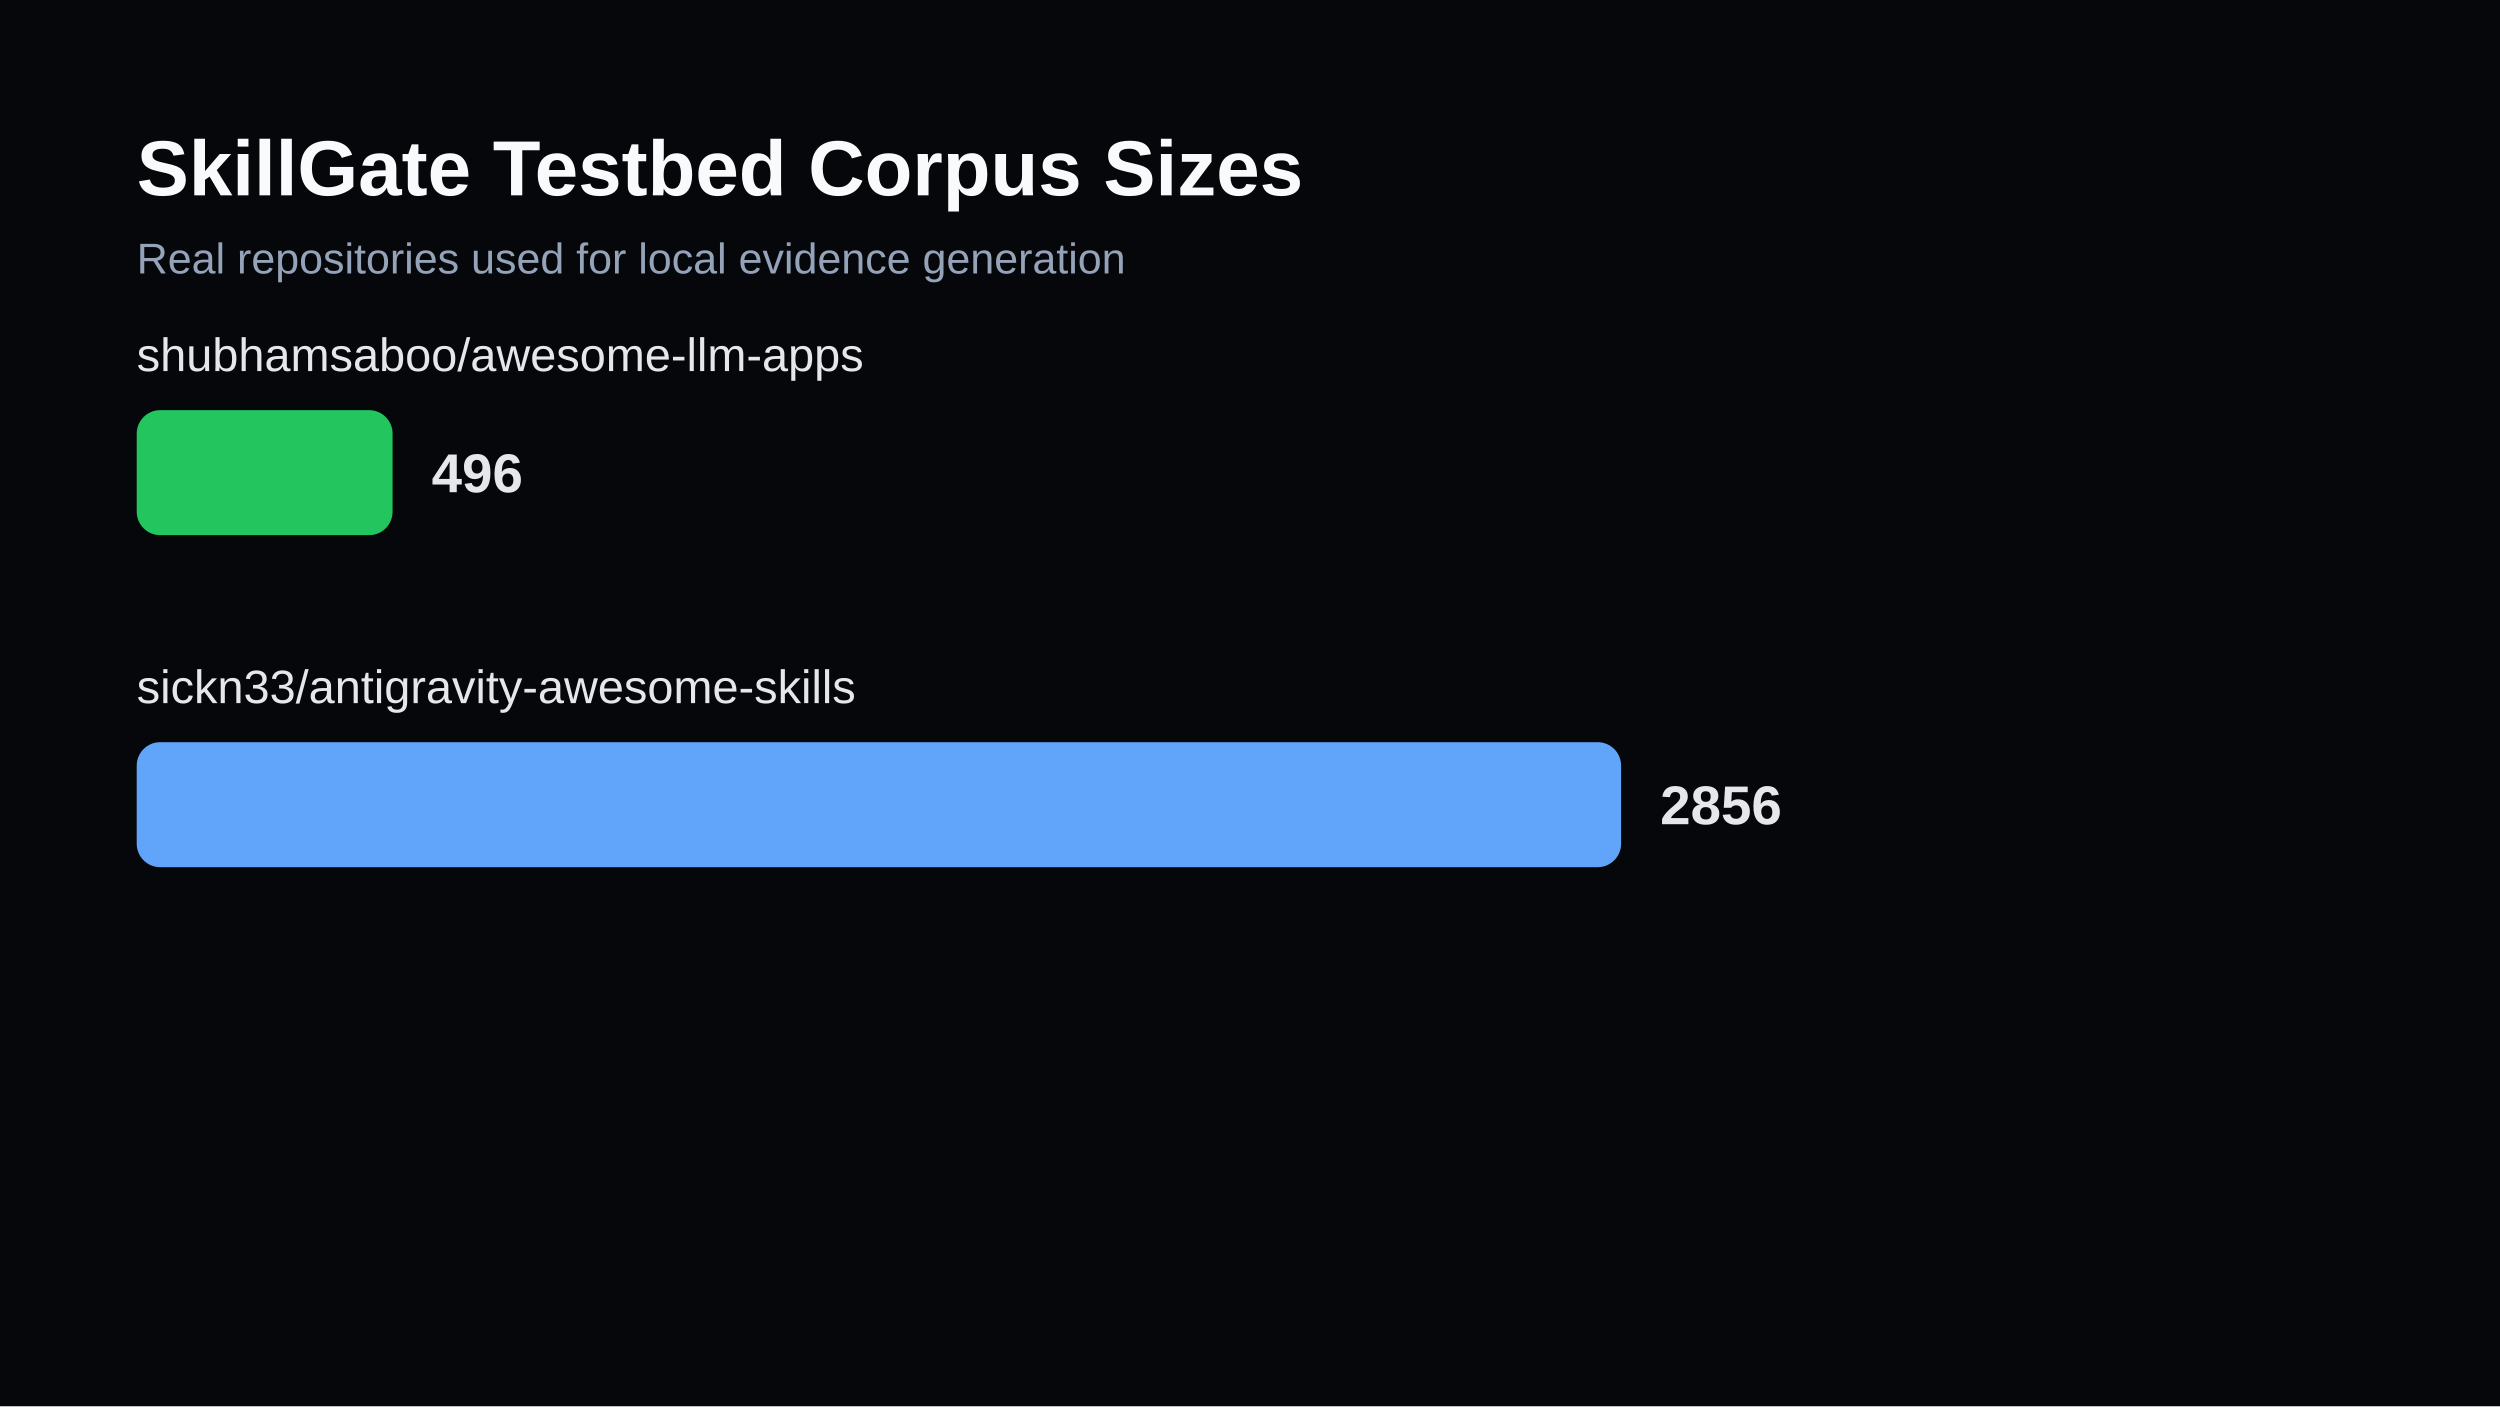
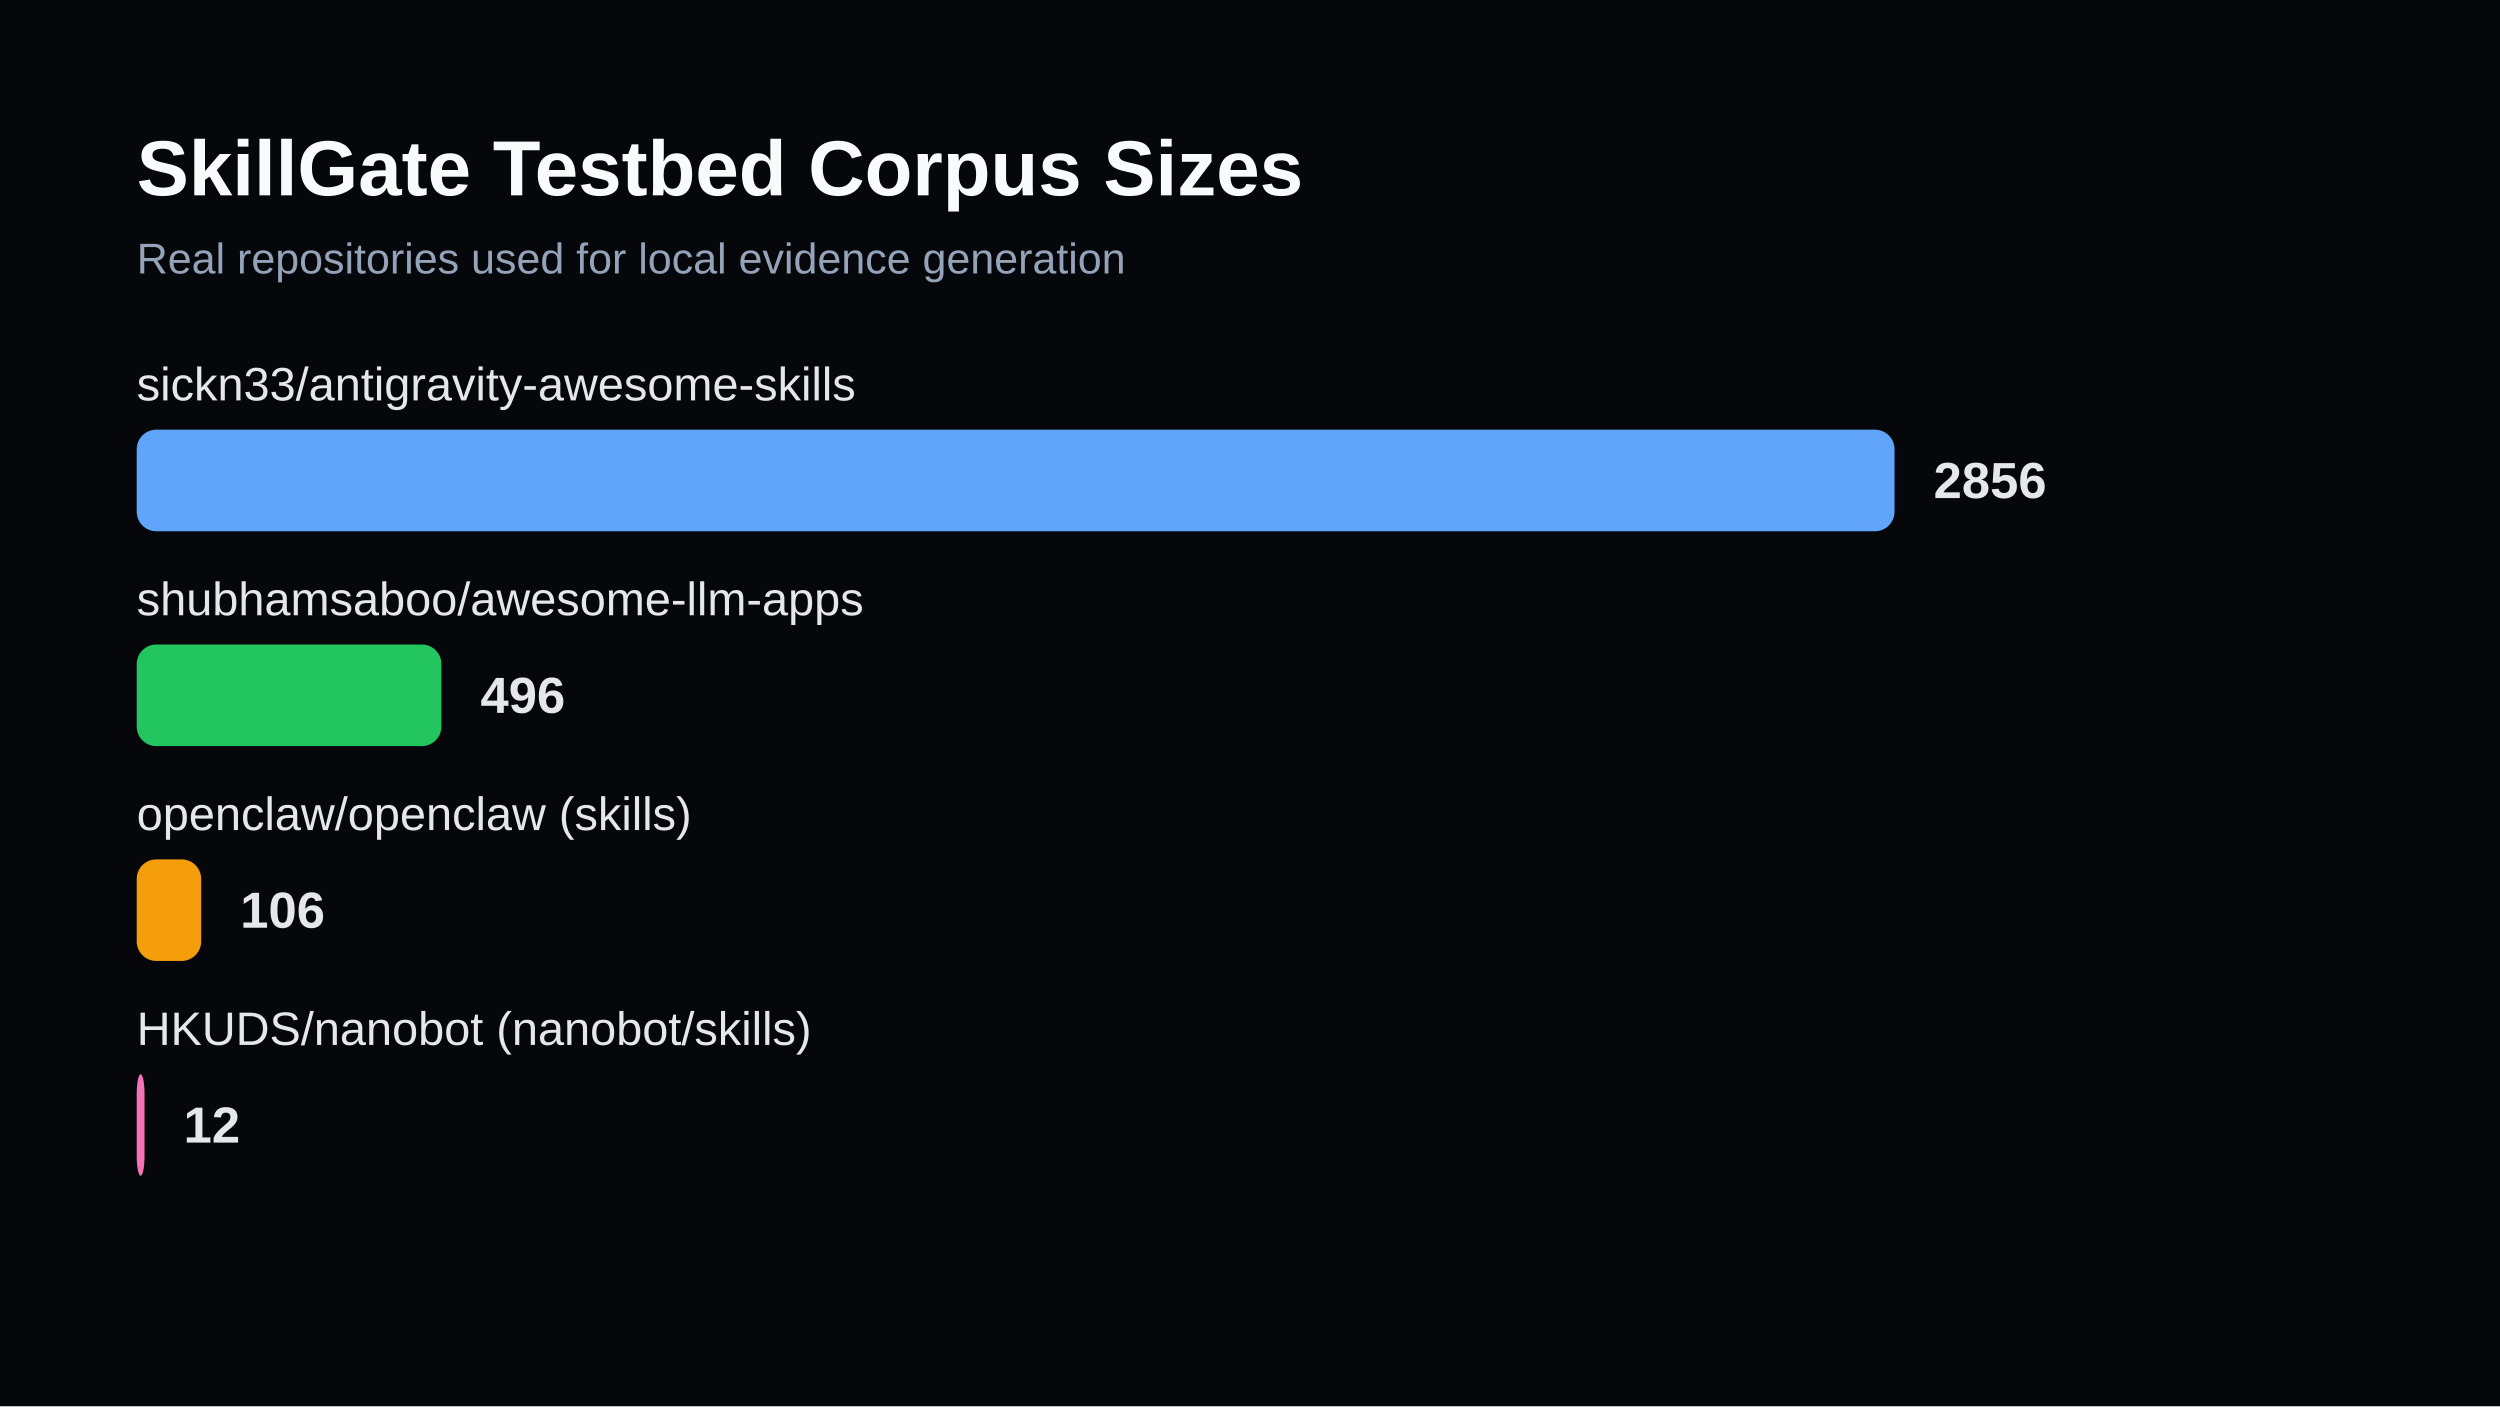
<svg xmlns="http://www.w3.org/2000/svg" width="1280" height="720" viewBox="0 0 1280 720">
  <rect width="1280" height="720" fill="#05070b" />
  <text x="70" y="100" fill="#f9fafb" font-size="40" font-family="Arial, Helvetica, sans-serif" font-weight="700">SkillGate Testbed Corpus Sizes</text>
  <text x="70" y="140" fill="#94a3b8" font-size="22" font-family="Arial, Helvetica, sans-serif">Real repositories used for local evidence generation</text>
-   <text x="70" y="190" fill="#e5e7eb" font-size="24" font-family="Arial, Helvetica, sans-serif">shubhamsaboo/awesome-llm-apps</text>
-   <rect x="70" y="210" width="131" height="64" rx="12" fill="#22c55e" />
-   <text x="221" y="252" fill="#e5e7eb" font-size="28" font-family="Arial, Helvetica, sans-serif" font-weight="700">496</text>
-   <text x="70" y="360" fill="#e5e7eb" font-size="24" font-family="Arial, Helvetica, sans-serif">sickn33/antigravity-awesome-skills</text>
-   <rect x="70" y="380" width="760" height="64" rx="12" fill="#60a5fa" />
-   <text x="850" y="422" fill="#e5e7eb" font-size="28" font-family="Arial, Helvetica, sans-serif" font-weight="700">2856</text>
+   <text x="70" y="205" fill="#e5e7eb" font-size="24" font-family="Arial, Helvetica, sans-serif">sickn33/antigravity-awesome-skills</text>
+   <rect x="70" y="220" width="900" height="52" rx="10" fill="#60a5fa" />
+   <text x="990" y="255" fill="#e5e7eb" font-size="26" font-family="Arial, Helvetica, sans-serif" font-weight="700">2856</text>
+   <text x="70" y="315" fill="#e5e7eb" font-size="24" font-family="Arial, Helvetica, sans-serif">shubhamsaboo/awesome-llm-apps</text>
+   <rect x="70" y="330" width="156" height="52" rx="10" fill="#22c55e" />
+   <text x="246" y="365" fill="#e5e7eb" font-size="26" font-family="Arial, Helvetica, sans-serif" font-weight="700">496</text>
+   <text x="70" y="425" fill="#e5e7eb" font-size="24" font-family="Arial, Helvetica, sans-serif">openclaw/openclaw (skills)</text>
+   <rect x="70" y="440" width="33" height="52" rx="10" fill="#f59e0b" />
+   <text x="123" y="475" fill="#e5e7eb" font-size="26" font-family="Arial, Helvetica, sans-serif" font-weight="700">106</text>
+   <text x="70" y="535" fill="#e5e7eb" font-size="24" font-family="Arial, Helvetica, sans-serif">HKUDS/nanobot (nanobot/skills)</text>
+   <rect x="70" y="550" width="4" height="52" rx="10" fill="#f472b6" />
+   <text x="94" y="585" fill="#e5e7eb" font-size="26" font-family="Arial, Helvetica, sans-serif" font-weight="700">12</text>
</svg>
